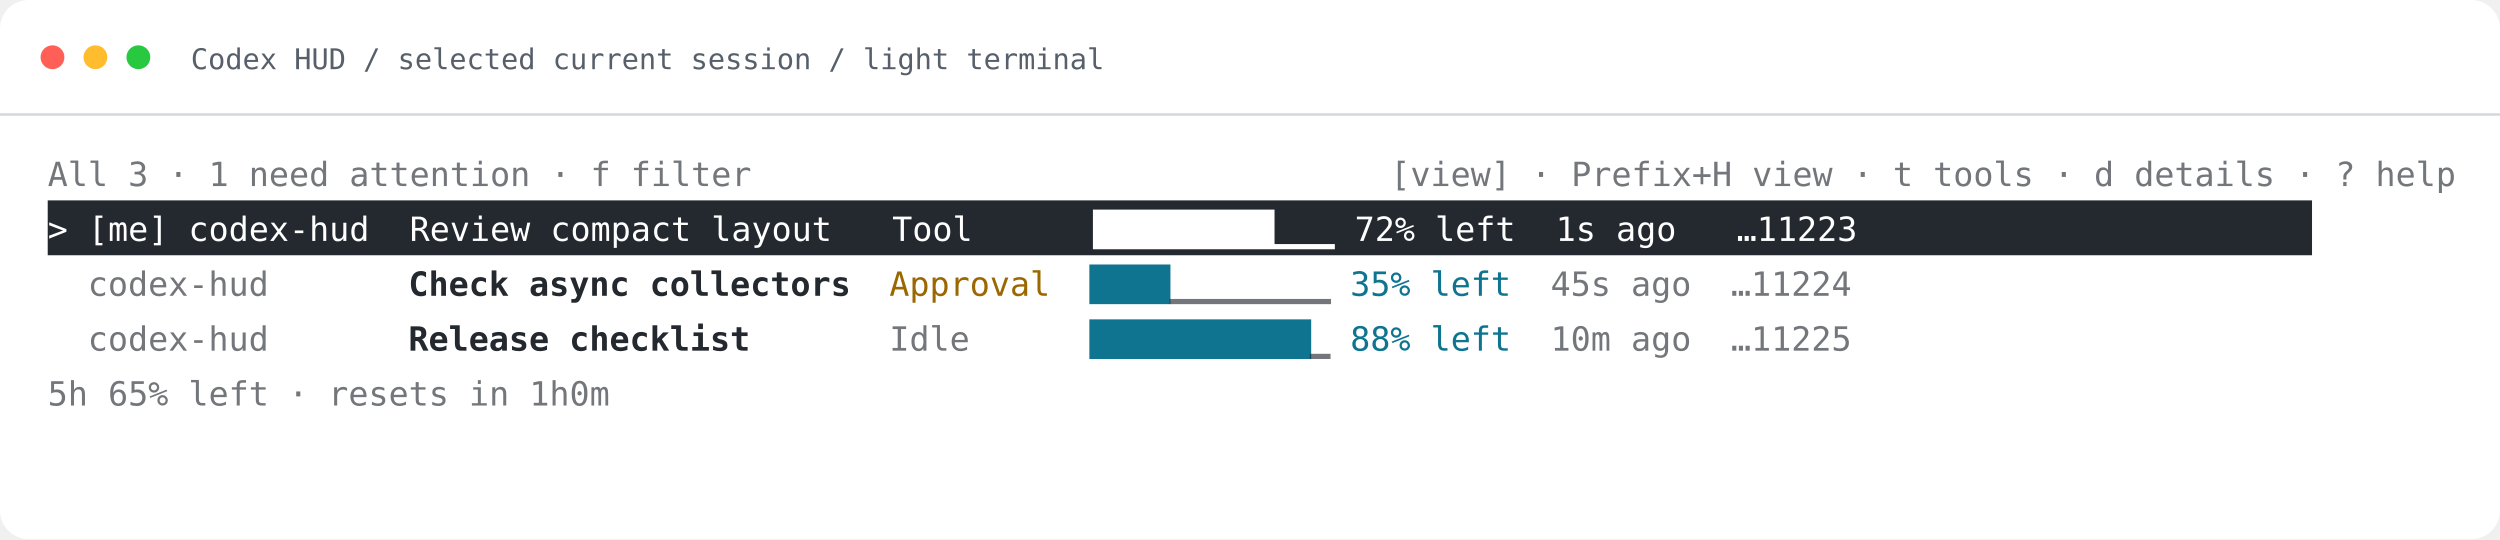
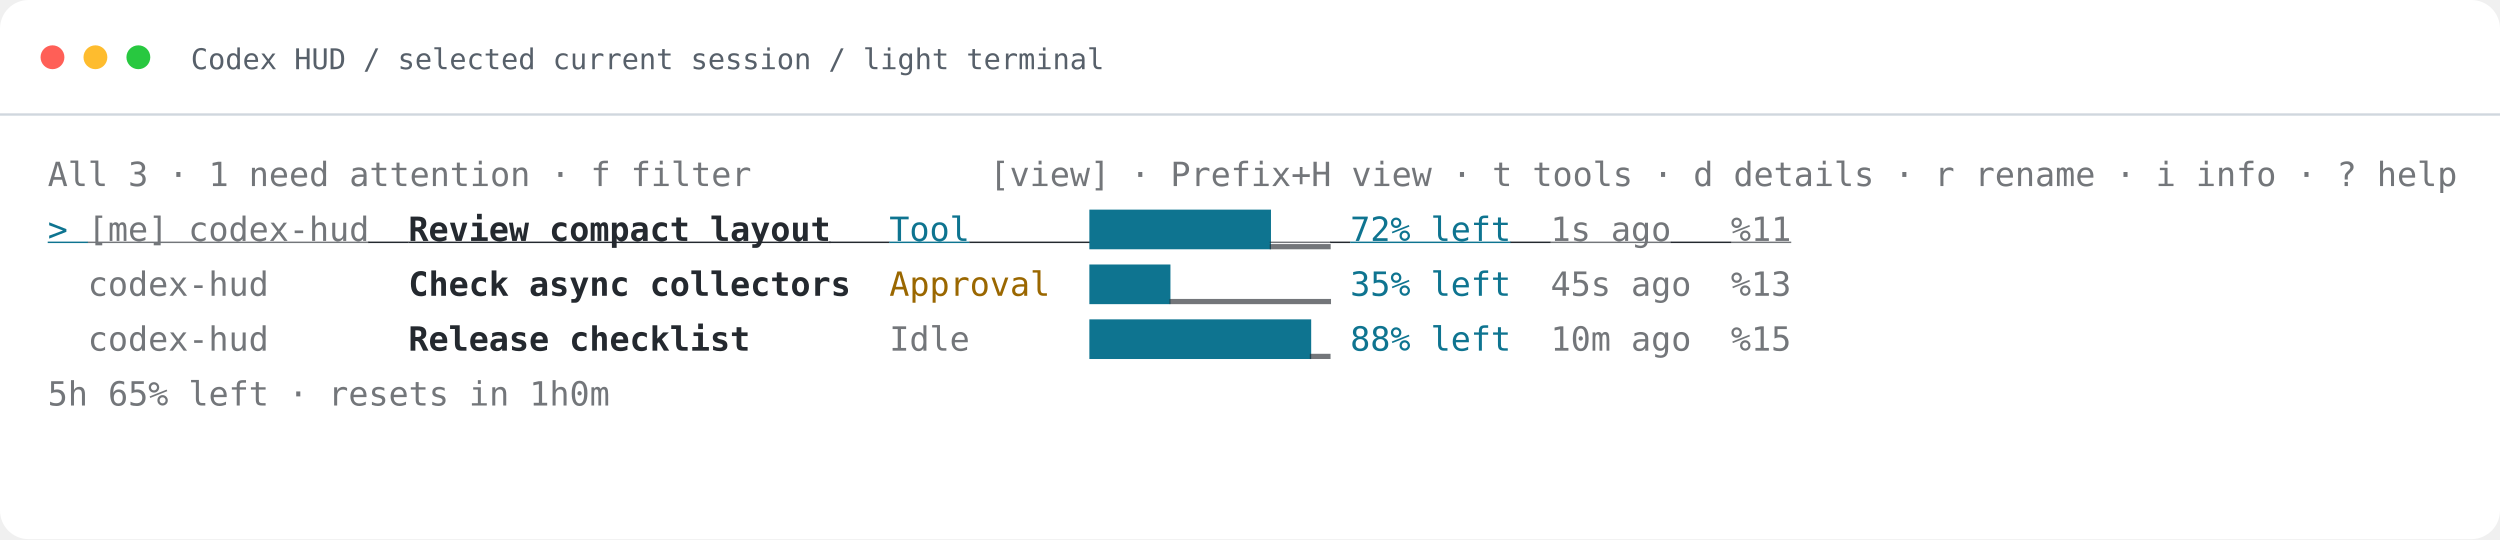
<svg xmlns="http://www.w3.org/2000/svg" width="1048" height="226" viewBox="0 0 1048 226" role="img" aria-label="Codex HUD / selected current session / light terminal">
  <rect width="1048" height="226" rx="12" fill="#ffffff" />
  <path d="M0 48H1048" stroke="#d0d7de" />
  <circle cx="22" cy="24" r="5" fill="#ff5f57" />
  <circle cx="40" cy="24" r="5" fill="#febc2e" />
  <circle cx="58" cy="24" r="5" fill="#28c840" />
  <text x="80" y="29" fill="#57606a" font-family="monospace" font-size="12">Codex HUD / selected current session / light terminal</text>
  <g font-family="Menlo,DejaVu Sans Mono,monospace" font-size="14" xml:space="preserve">
    <text x="20" y="78" fill="#24292f" opacity="0.64" font-weight="400" text-decoration="none" textLength="294" lengthAdjust="spacingAndGlyphs">All 3 · 1 need attention · f filter</text>
-     <text x="314" y="78" fill="#24292f" opacity="1" font-weight="400" text-decoration="none" textLength="268.8" lengthAdjust="spacingAndGlyphs">                                </text>
-     <text x="582.8" y="78" fill="#24292f" opacity="0.64" font-weight="400" text-decoration="none" textLength="445.2" lengthAdjust="spacingAndGlyphs">[view] · Prefix+H view · t tools · d details · ? help</text>
-     <rect x="20" y="84" width="949.2" height="23" fill="#24292f" />
-     <text x="20" y="101" fill="#ffffff" opacity="1" font-weight="400" text-decoration="none" textLength="949.2" lengthAdjust="spacingAndGlyphs">&gt; [me] codex-hud  Review compact layout   Tool      █████████▁▁▁ 72% left  1s ago   …11223                       </text>
+     <text x="314" y="78" fill="#24292f" opacity="1" font-weight="400" text-decoration="none" textLength="100.8" lengthAdjust="spacingAndGlyphs">            </text>
+     <text x="414.8" y="78" fill="#24292f" opacity="0.64" font-weight="400" text-decoration="none" textLength="613.2" lengthAdjust="spacingAndGlyphs">[view] · Prefix+H view · t tools · d details · r rename · i info · ? help</text>
+     <text x="20" y="101" fill="#0e7490" opacity="1" font-weight="400" text-decoration="underline" textLength="16.8" lengthAdjust="spacingAndGlyphs">&gt; </text>
+     <text x="36.8" y="101" fill="#24292f" opacity="0.64" font-weight="400" text-decoration="underline" textLength="117.6" lengthAdjust="spacingAndGlyphs">[me] codex-hud</text>
+     <text x="154.4" y="101" fill="#24292f" opacity="1" font-weight="400" text-decoration="underline" textLength="16.8" lengthAdjust="spacingAndGlyphs">  </text>
+     <text x="171.2" y="101" fill="#24292f" opacity="1" font-weight="700" text-decoration="underline" textLength="176.4" lengthAdjust="spacingAndGlyphs">Review compact layout</text>
+     <text x="347.6" y="101" fill="#24292f" opacity="1" font-weight="400" text-decoration="underline" textLength="25.2" lengthAdjust="spacingAndGlyphs">   </text>
+     <text x="372.8" y="101" fill="#0e7490" opacity="1" font-weight="400" text-decoration="underline" textLength="33.6" lengthAdjust="spacingAndGlyphs">Tool</text>
+     <text x="406.4" y="101" fill="#24292f" opacity="1" font-weight="400" text-decoration="underline" textLength="50.4" lengthAdjust="spacingAndGlyphs">      </text>
+     <text x="456.8" y="101" fill="#0e7490" opacity="1" font-weight="400" text-decoration="underline" textLength="75.6" lengthAdjust="spacingAndGlyphs">█████████</text>
+     <text x="532.4" y="101" fill="#24292f" opacity="0.64" font-weight="400" text-decoration="underline" textLength="25.2" lengthAdjust="spacingAndGlyphs">▁▁▁</text>
+     <text x="557.6" y="101" fill="#24292f" opacity="1" font-weight="400" text-decoration="underline" textLength="8.4" lengthAdjust="spacingAndGlyphs"> </text>
+     <text x="566" y="101" fill="#0e7490" opacity="1" font-weight="400" text-decoration="underline" textLength="67.2" lengthAdjust="spacingAndGlyphs">72% left</text>
+     <text x="633.2" y="101" fill="#24292f" opacity="1" font-weight="400" text-decoration="underline" textLength="16.8" lengthAdjust="spacingAndGlyphs">  </text>
+     <text x="650" y="101" fill="#24292f" opacity="0.64" font-weight="400" text-decoration="underline" textLength="50.4" lengthAdjust="spacingAndGlyphs">1s ago</text>
+     <text x="700.4" y="101" fill="#24292f" opacity="1" font-weight="400" text-decoration="underline" textLength="25.2" lengthAdjust="spacingAndGlyphs">   </text>
+     <text x="725.6" y="101" fill="#24292f" opacity="0.64" font-weight="400" text-decoration="underline" textLength="25.2" lengthAdjust="spacingAndGlyphs">%11</text>
    <text x="20" y="124" fill="#24292f" opacity="1" font-weight="400" text-decoration="none" textLength="16.8" lengthAdjust="spacingAndGlyphs">  </text>
    <text x="36.8" y="124" fill="#24292f" opacity="0.64" font-weight="400" text-decoration="none" textLength="75.6" lengthAdjust="spacingAndGlyphs">codex-hud</text>
    <text x="112.4" y="124" fill="#24292f" opacity="1" font-weight="400" text-decoration="none" textLength="58.8" lengthAdjust="spacingAndGlyphs">       </text>
    <text x="171.2" y="124" fill="#24292f" opacity="1" font-weight="700" text-decoration="none" textLength="184.8" lengthAdjust="spacingAndGlyphs">Check async collectors</text>
    <text x="356" y="124" fill="#24292f" opacity="1" font-weight="400" text-decoration="none" textLength="16.8" lengthAdjust="spacingAndGlyphs">  </text>
    <text x="372.8" y="124" fill="#9a6700" opacity="1" font-weight="400" text-decoration="none" textLength="67.2" lengthAdjust="spacingAndGlyphs">Approval</text>
    <text x="440" y="124" fill="#24292f" opacity="1" font-weight="400" text-decoration="none" textLength="16.8" lengthAdjust="spacingAndGlyphs">  </text>
    <text x="456.8" y="124" fill="#0e7490" opacity="1" font-weight="400" text-decoration="none" textLength="33.6" lengthAdjust="spacingAndGlyphs">████</text>
    <text x="490.4" y="124" fill="#24292f" opacity="0.64" font-weight="400" text-decoration="none" textLength="67.2" lengthAdjust="spacingAndGlyphs">▁▁▁▁▁▁▁▁</text>
    <text x="557.6" y="124" fill="#24292f" opacity="1" font-weight="400" text-decoration="none" textLength="8.4" lengthAdjust="spacingAndGlyphs"> </text>
    <text x="566" y="124" fill="#0e7490" opacity="1" font-weight="400" text-decoration="none" textLength="67.2" lengthAdjust="spacingAndGlyphs">35% left</text>
    <text x="633.2" y="124" fill="#24292f" opacity="1" font-weight="400" text-decoration="none" textLength="16.8" lengthAdjust="spacingAndGlyphs">  </text>
    <text x="650" y="124" fill="#24292f" opacity="0.64" font-weight="400" text-decoration="none" textLength="58.8" lengthAdjust="spacingAndGlyphs">45s ago</text>
    <text x="708.8" y="124" fill="#24292f" opacity="1" font-weight="400" text-decoration="none" textLength="16.8" lengthAdjust="spacingAndGlyphs">  </text>
-     <text x="725.6" y="124" fill="#24292f" opacity="0.64" font-weight="400" text-decoration="none" textLength="50.4" lengthAdjust="spacingAndGlyphs">…11224</text>
+     <text x="725.6" y="124" fill="#24292f" opacity="0.64" font-weight="400" text-decoration="none" textLength="25.2" lengthAdjust="spacingAndGlyphs">%13</text>
    <text x="20" y="147" fill="#24292f" opacity="1" font-weight="400" text-decoration="none" textLength="16.8" lengthAdjust="spacingAndGlyphs">  </text>
    <text x="36.8" y="147" fill="#24292f" opacity="0.64" font-weight="400" text-decoration="none" textLength="75.6" lengthAdjust="spacingAndGlyphs">codex-hud</text>
    <text x="112.4" y="147" fill="#24292f" opacity="1" font-weight="400" text-decoration="none" textLength="58.8" lengthAdjust="spacingAndGlyphs">       </text>
    <text x="171.2" y="147" fill="#24292f" opacity="1" font-weight="700" text-decoration="none" textLength="142.8" lengthAdjust="spacingAndGlyphs">Release checklist</text>
    <text x="314" y="147" fill="#24292f" opacity="1" font-weight="400" text-decoration="none" textLength="58.8" lengthAdjust="spacingAndGlyphs">       </text>
    <text x="372.8" y="147" fill="#24292f" opacity="0.64" font-weight="400" text-decoration="none" textLength="33.6" lengthAdjust="spacingAndGlyphs">Idle</text>
    <text x="406.4" y="147" fill="#24292f" opacity="1" font-weight="400" text-decoration="none" textLength="50.4" lengthAdjust="spacingAndGlyphs">      </text>
    <text x="456.8" y="147" fill="#0e7490" opacity="1" font-weight="400" text-decoration="none" textLength="92.4" lengthAdjust="spacingAndGlyphs">███████████</text>
    <text x="549.2" y="147" fill="#24292f" opacity="0.64" font-weight="400" text-decoration="none" textLength="8.4" lengthAdjust="spacingAndGlyphs">▁</text>
    <text x="557.6" y="147" fill="#24292f" opacity="1" font-weight="400" text-decoration="none" textLength="8.4" lengthAdjust="spacingAndGlyphs"> </text>
    <text x="566" y="147" fill="#0e7490" opacity="1" font-weight="400" text-decoration="none" textLength="67.2" lengthAdjust="spacingAndGlyphs">88% left</text>
    <text x="633.2" y="147" fill="#24292f" opacity="1" font-weight="400" text-decoration="none" textLength="16.8" lengthAdjust="spacingAndGlyphs">  </text>
    <text x="650" y="147" fill="#24292f" opacity="0.64" font-weight="400" text-decoration="none" textLength="58.8" lengthAdjust="spacingAndGlyphs">10m ago</text>
    <text x="708.8" y="147" fill="#24292f" opacity="1" font-weight="400" text-decoration="none" textLength="16.8" lengthAdjust="spacingAndGlyphs">  </text>
-     <text x="725.6" y="147" fill="#24292f" opacity="0.64" font-weight="400" text-decoration="none" textLength="50.4" lengthAdjust="spacingAndGlyphs">…11225</text>
+     <text x="725.6" y="147" fill="#24292f" opacity="0.64" font-weight="400" text-decoration="none" textLength="25.2" lengthAdjust="spacingAndGlyphs">%15</text>
    <text x="20" y="170" fill="#24292f" opacity="0.64" font-weight="400" text-decoration="none" textLength="92.4" lengthAdjust="spacingAndGlyphs">5h 65% left</text>
    <text x="112.4" y="170" fill="#24292f" opacity="0.64" font-weight="400" text-decoration="none" textLength="25.2" lengthAdjust="spacingAndGlyphs"> · </text>
    <text x="137.6" y="170" fill="#24292f" opacity="0.64" font-weight="400" text-decoration="none" textLength="117.6" lengthAdjust="spacingAndGlyphs">resets in 1h0m</text>
  </g>
</svg>
